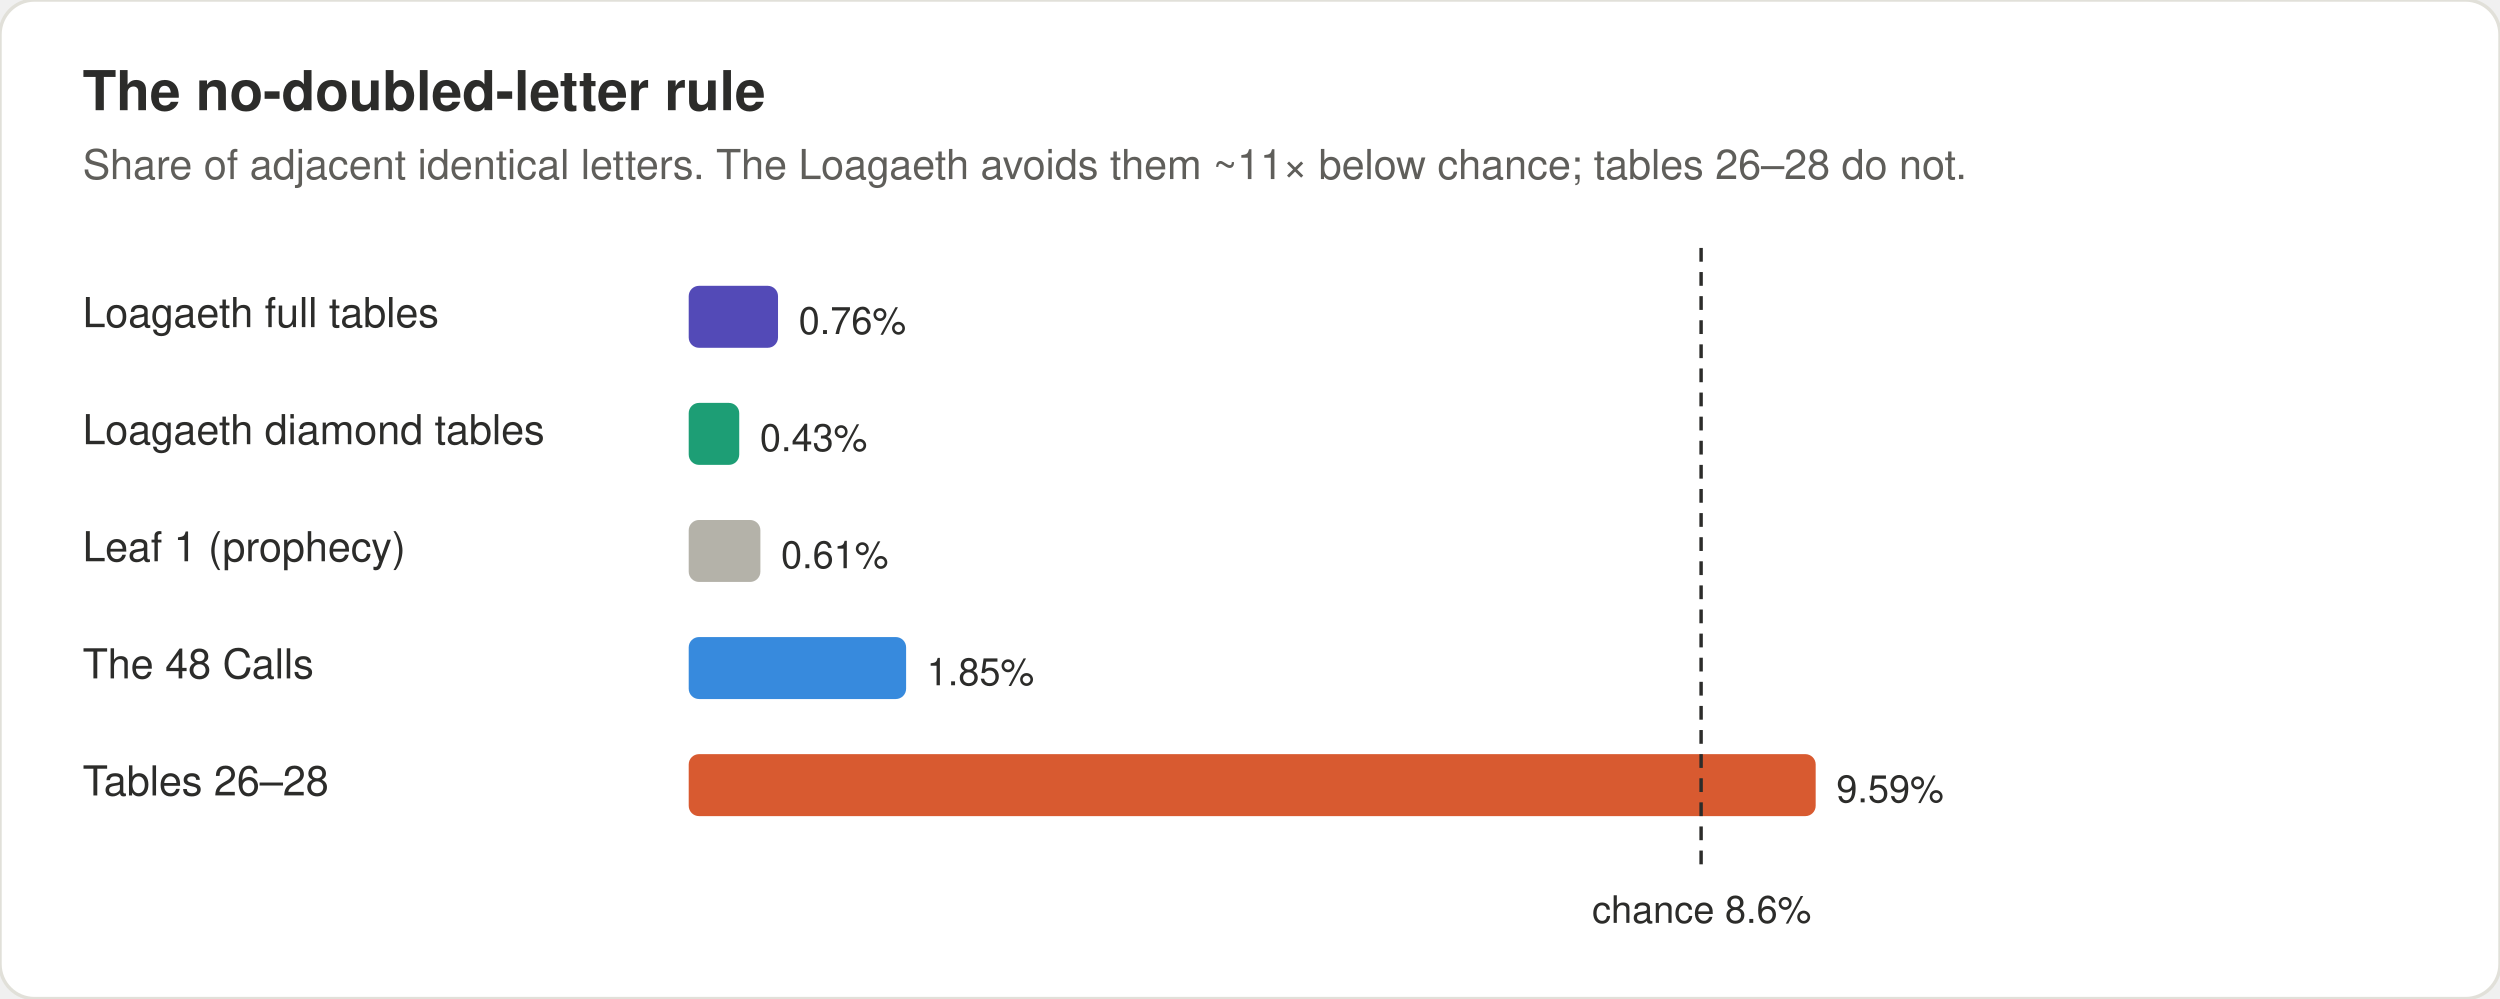
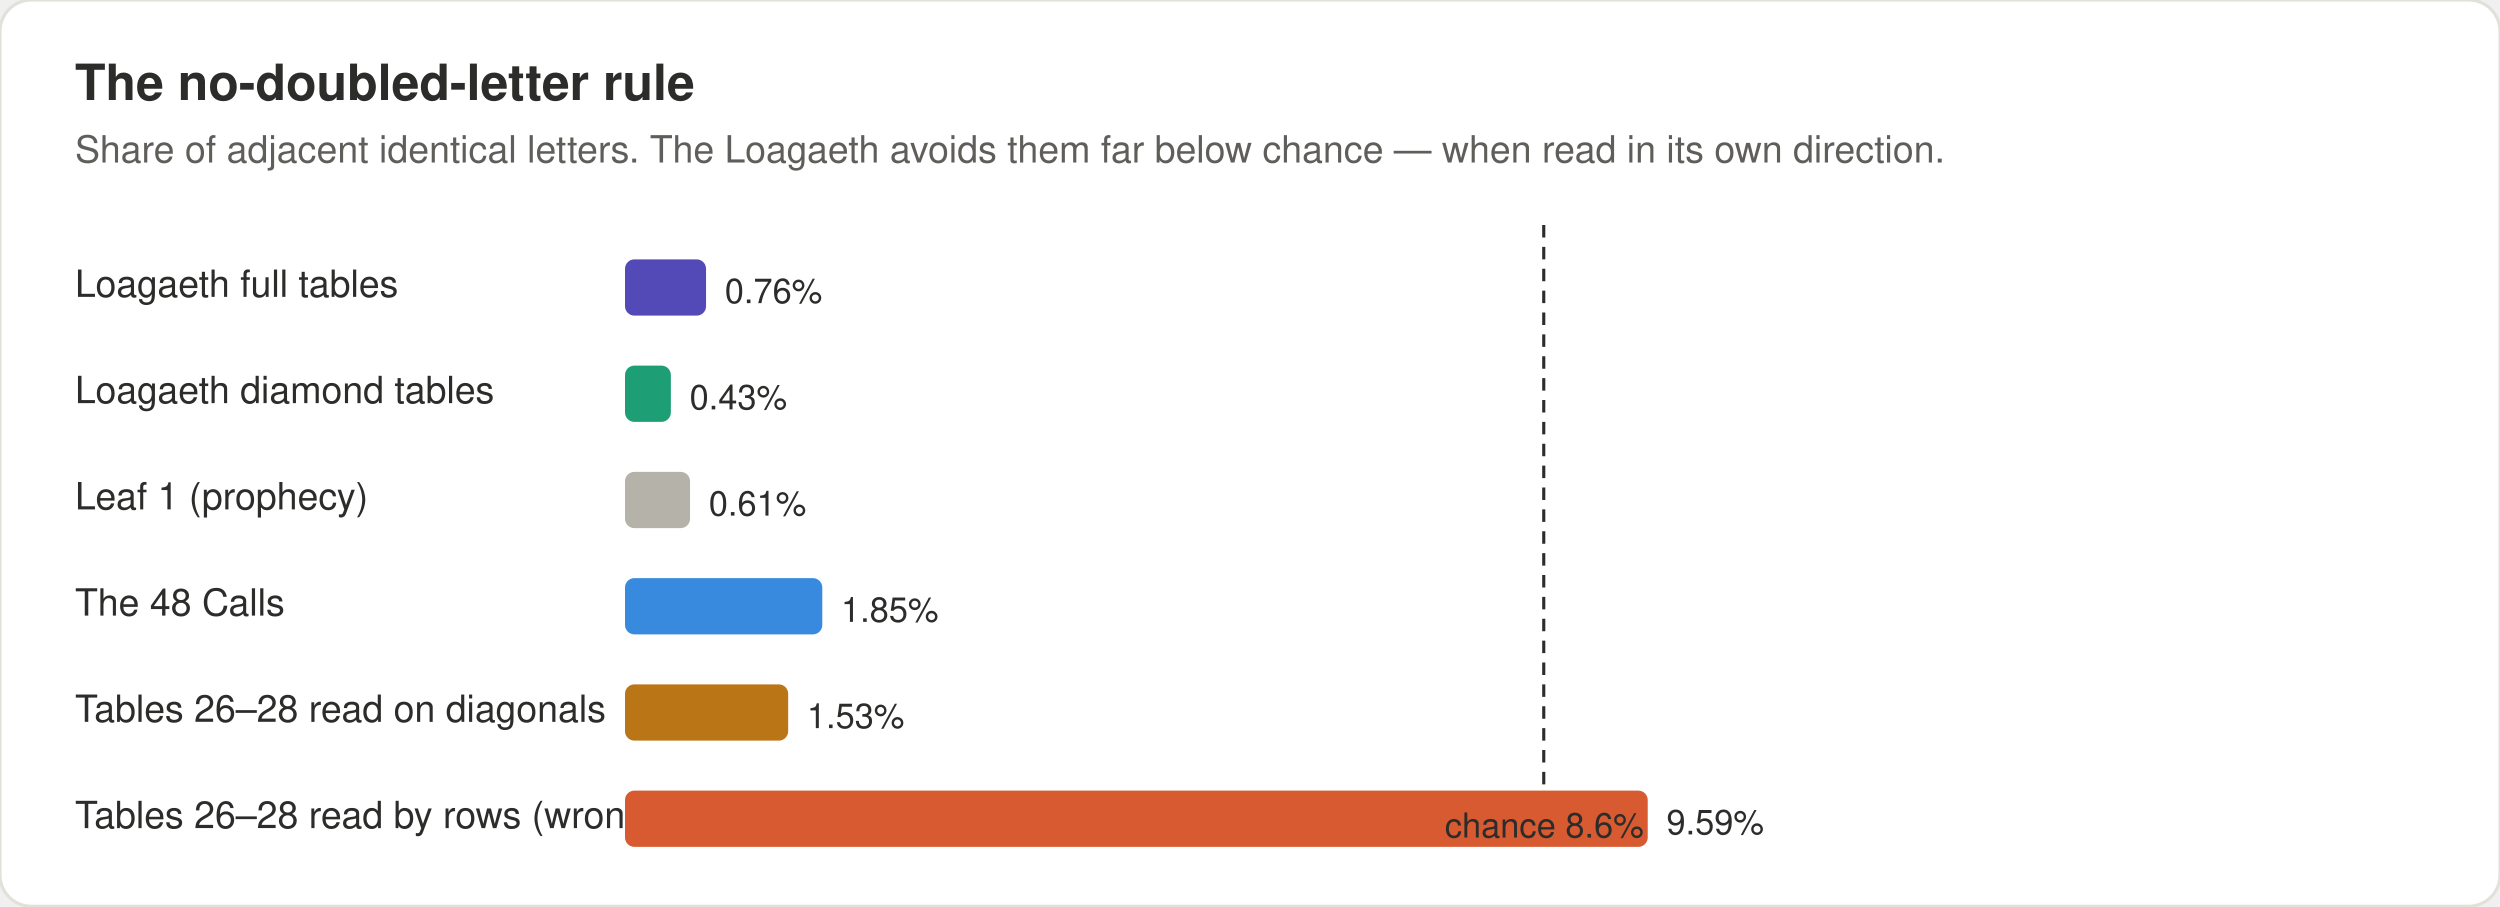
- <svg xmlns="http://www.w3.org/2000/svg" width="726" height="290" viewBox="0 0 726 290" font-family="Segoe UI, Helvetica, Arial, sans-serif" role="img">
-   <rect x="0" y="0" width="726" height="290" rx="10" fill="#FFFFFF" stroke="#E1E0D9" />
+ <svg xmlns="http://www.w3.org/2000/svg" width="800" height="290" viewBox="0 0 800 290" font-family="Segoe UI, Helvetica, Arial, sans-serif" role="img">
+   <rect x="0" y="0" width="800" height="290" rx="10" fill="#FFFFFF" stroke="#E1E0D9" />
  <text x="24" y="32" font-size="16" fill="#2C2C2A" text-anchor="start" font-weight="600">The no-doubled-letter rule</text>
-   <text x="24" y="52" font-size="12" fill="#5F5E5A" text-anchor="start" font-weight="400">Share of adjacent identical letters. The Loagaeth avoids them ~11× below chance; tables 26–28 do not.</text>
+   <text x="24" y="52" font-size="12" fill="#5F5E5A" text-anchor="start" font-weight="400">Share of adjacent identical letters. The Loagaeth avoids them far below chance — when read in its own direction.</text>
  <text x="24" y="95" font-size="12" fill="#2C2C2A" text-anchor="start" font-weight="400">Loagaeth full tables</text>
  <rect x="200" y="83" width="25.936" height="18" rx="3" fill="#534AB7" />
  <text x="231.936" y="97" font-size="11" fill="#2C2C2A" text-anchor="start" font-weight="400">0.76%</text>
  <text x="24" y="129" font-size="12" fill="#2C2C2A" text-anchor="start" font-weight="400">Loagaeth diamond tables</text>
  <rect x="200" y="117" width="14.674" height="18" rx="3" fill="#1D9E75" />
  <text x="220.674" y="131" font-size="11" fill="#2C2C2A" text-anchor="start" font-weight="400">0.43%</text>
  <text x="24" y="163" font-size="12" fill="#2C2C2A" text-anchor="start" font-weight="400">Leaf 1 (prophecy)</text>
  <rect x="200" y="151" width="20.817" height="18" rx="3" fill="#B4B2A9" />
  <text x="226.817" y="165" font-size="11" fill="#2C2C2A" text-anchor="start" font-weight="400">0.61%</text>
  <text x="24" y="197" font-size="12" fill="#2C2C2A" text-anchor="start" font-weight="400">The 48 Calls</text>
  <rect x="200" y="185" width="63.134" height="18" rx="3" fill="#378ADD" />
  <text x="269.134" y="199" font-size="11" fill="#2C2C2A" text-anchor="start" font-weight="400">1.85%</text>
-   <text x="24" y="231" font-size="12" fill="#2C2C2A" text-anchor="start" font-weight="400">Tables 26–28</text>
-   <rect x="200" y="219" width="327.273" height="18" rx="3" fill="#D85A30" />
-   <text x="533.273" y="233" font-size="11" fill="#2C2C2A" text-anchor="start" font-weight="400">9.59%</text>
+   <text x="24" y="231" font-size="12" fill="#2C2C2A" text-anchor="start" font-weight="400">Tables 26–28 read on diagonals</text>
+   <rect x="200" y="219" width="52.213" height="18" rx="3" fill="#BA7517" />
+   <text x="258.213" y="233" font-size="11" fill="#2C2C2A" text-anchor="start" font-weight="400">1.53%</text>
+   <text x="24" y="265" font-size="12" fill="#2C2C2A" text-anchor="start" font-weight="400">Tables 26–28 read by rows (wrong)</text>
+   <rect x="200" y="253" width="327.273" height="18" rx="3" fill="#D85A30" />
+   <text x="533.273" y="267" font-size="11" fill="#2C2C2A" text-anchor="start" font-weight="400">9.59%</text>
  <line x1="494" y1="72" x2="494" y2="252" stroke="#2C2C2A" stroke-dasharray="4 3" />
  <text x="494.17" y="268" font-size="11" fill="#2C2C2A" text-anchor="middle" font-weight="400">chance 8.6%</text>
</svg>
